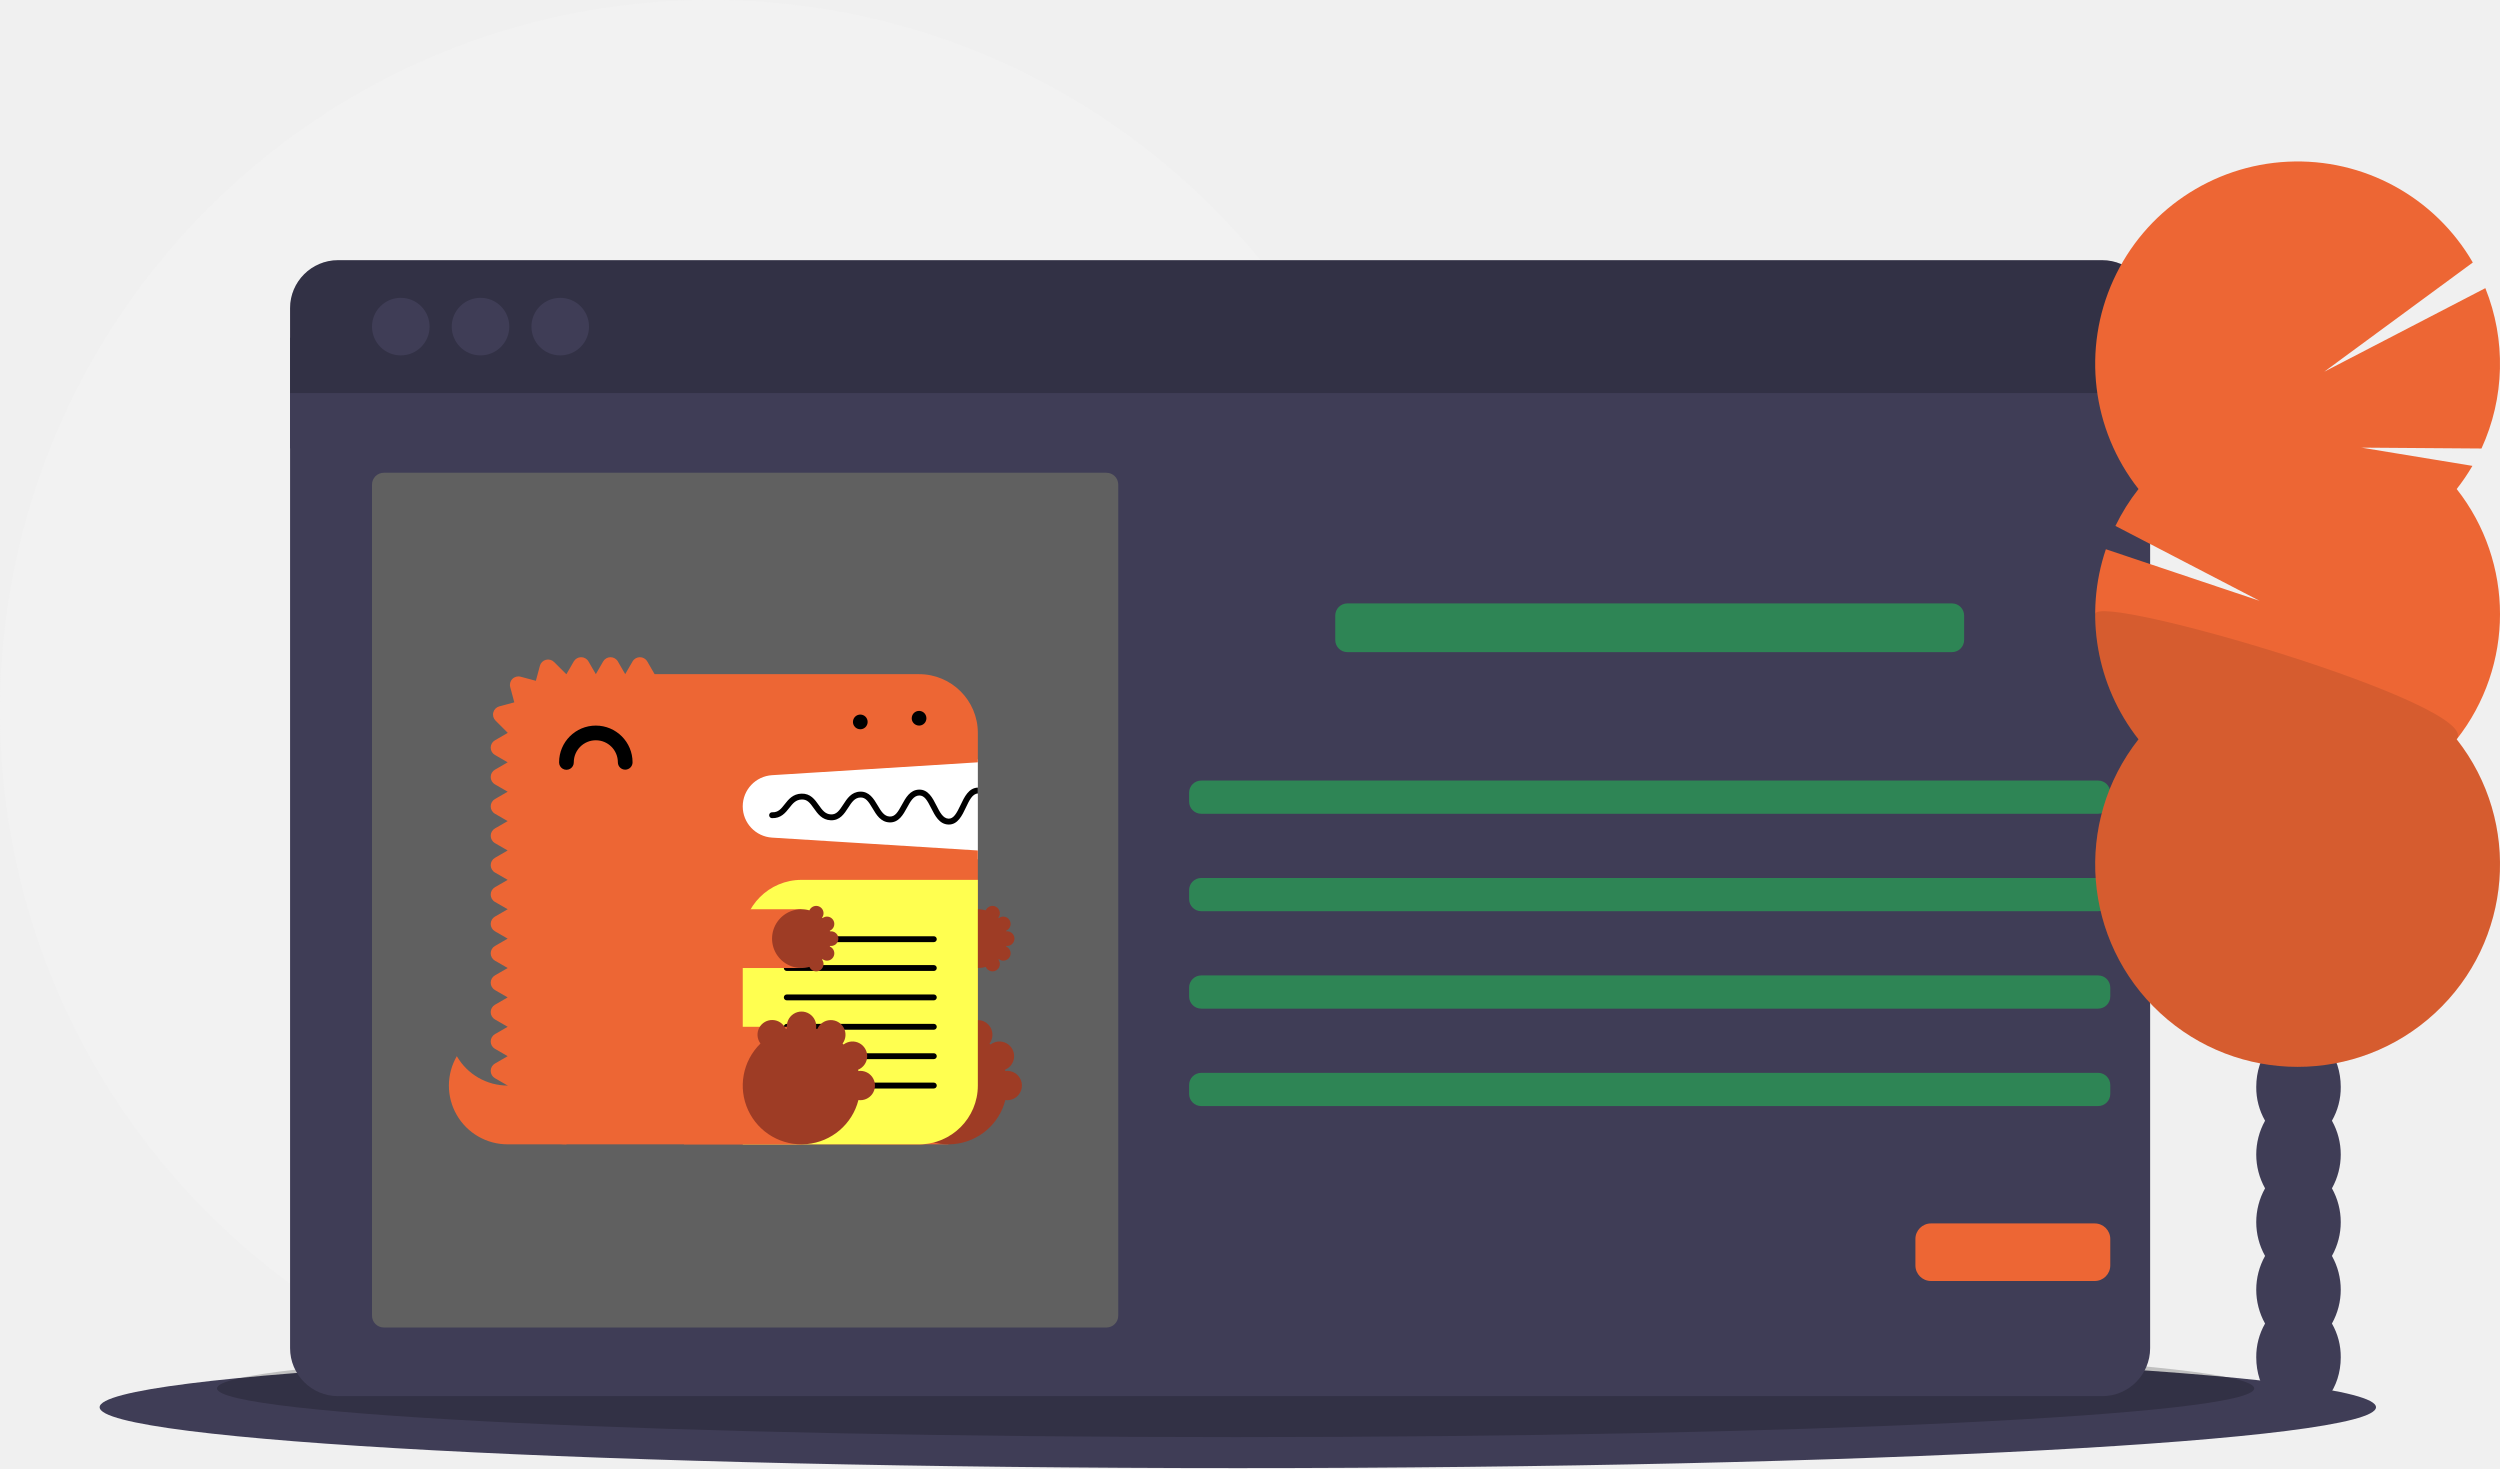
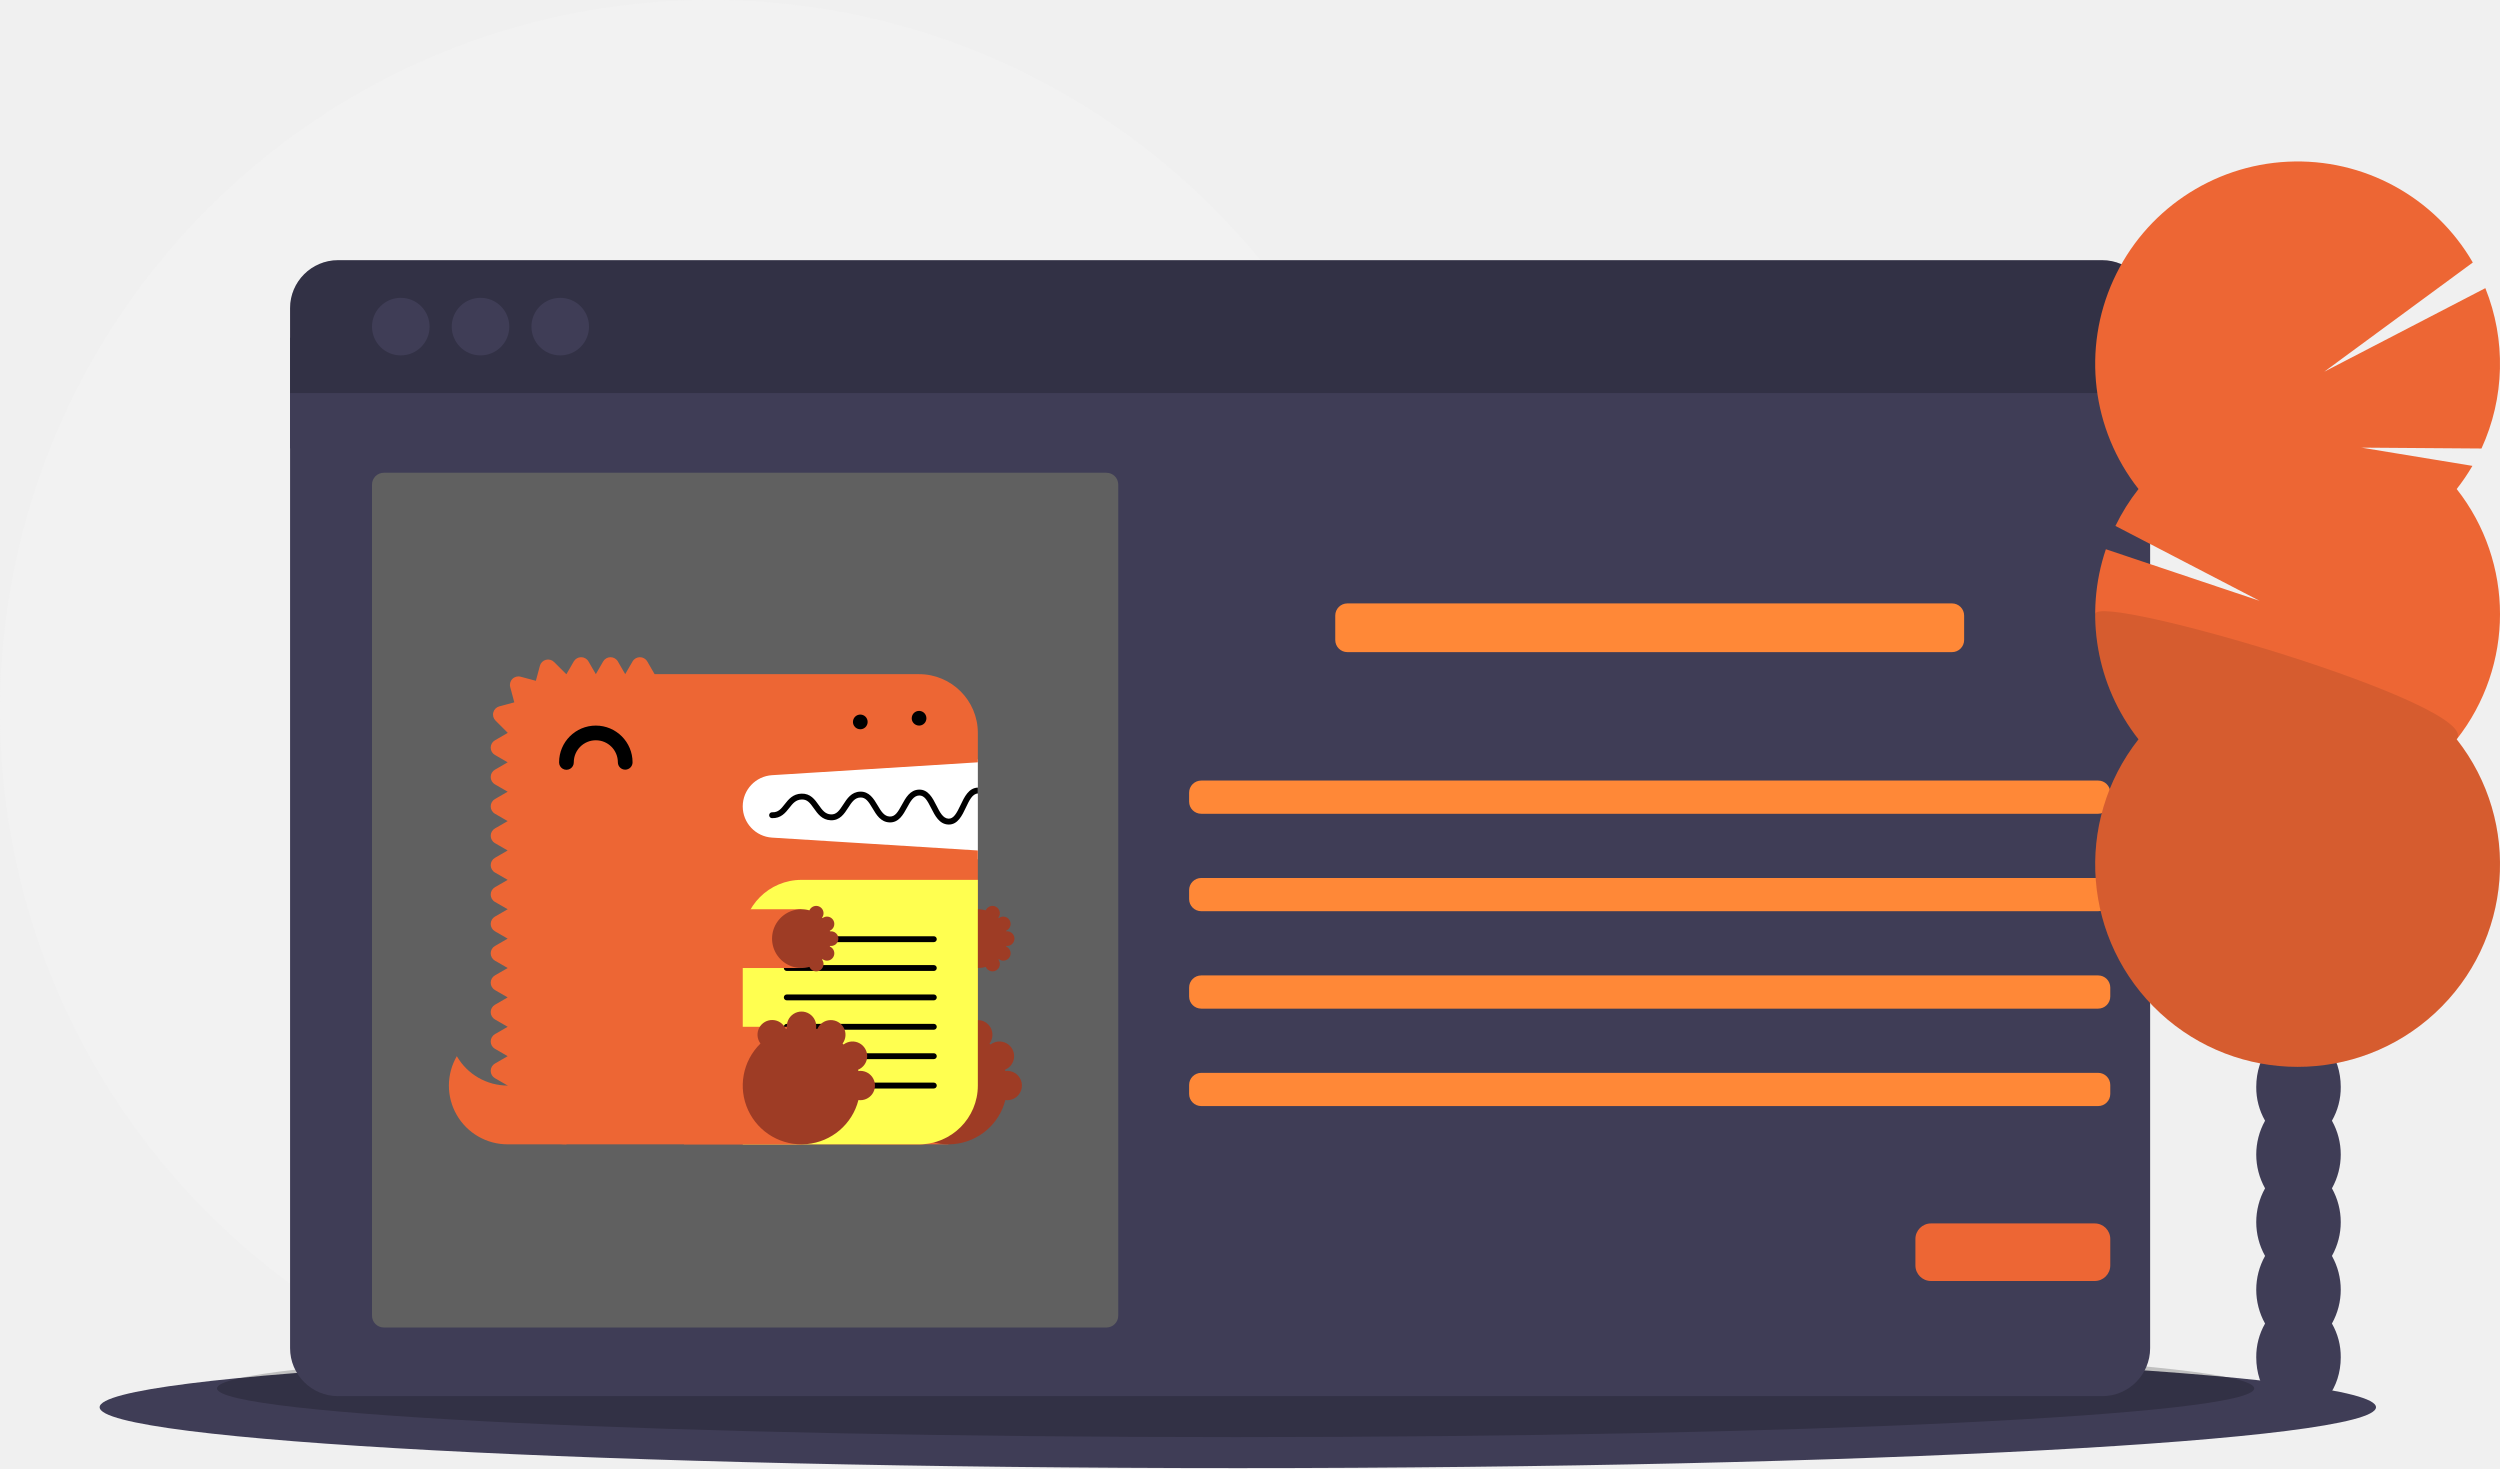
<svg xmlns="http://www.w3.org/2000/svg" id="ac356da0-b129-4ca5-aecc-4700531dd101" data-name="Layer 1" width="1129" height="663" viewBox="0 0 1129 663">
  <circle cx="321" cy="321" r="321" fill="#f2f2f2" />
  <ellipse cx="559" cy="635.5" rx="514" ry="27.5" fill="#3f3d56" />
  <ellipse cx="558" cy="627" rx="460" ry="22" opacity="0.2" />
  <rect x="131" y="152.5" width="840" height="50" fill="#3f3d56" />
  <path d="M166.5,727.33A21.67,21.67,0,0,0,188.17,749H984.83A21.67,21.67,0,0,0,1006.5,727.33V296h-840Z" transform="translate(-35.5 -118.5)" fill="#3f3d56" />
  <path d="M984.83,236H188.17A21.67,21.67,0,0,0,166.5,257.67V296h840V257.67A21.67,21.67,0,0,0,984.83,236Z" transform="translate(-35.5 -118.5)" fill="#3f3d56" />
  <path d="M984.83,236H188.17A21.67,21.67,0,0,0,166.5,257.67V296h840V257.67A21.67,21.67,0,0,0,984.83,236Z" transform="translate(-35.5 -118.5)" opacity="0.2" />
  <circle cx="181" cy="147.5" r="13" fill="#3f3d56" />
  <circle cx="217" cy="147.5" r="13" fill="#3f3d56" />
  <circle cx="253" cy="147.5" r="13" fill="#3f3d56" />
  <rect x="168" y="213.5" width="337" height="386" rx="5.335" fill="#606060" />
-   <rect x="603" y="272.5" width="284" height="22" rx="5.476" fill="#2e8555" />
-   <rect x="537" y="352.5" width="416" height="15" rx="5.476" fill="#2e8555" />
-   <rect x="537" y="396.5" width="416" height="15" rx="5.476" fill="#2e8555" />
-   <rect x="537" y="440.5" width="416" height="15" rx="5.476" fill="#2e8555" />
-   <rect x="537" y="484.5" width="416" height="15" rx="5.476" fill="#2e8555" />
+   <rect x="603" y="272.5" width="284" height="22" rx="5.476" fill="#ff8837" />
+   <rect x="537" y="352.5" width="416" height="15" rx="5.476" fill="#ff8837" />
+   <rect x="537" y="396.5" width="416" height="15" rx="5.476" fill="#ff8837" />
+   <rect x="537" y="440.5" width="416" height="15" rx="5.476" fill="#ff8837" />
+   <rect x="537" y="484.5" width="416" height="15" rx="5.476" fill="#ff8837" />
  <rect x="865" y="552.5" width="88" height="26" rx="7.028" fill="#ed6634" />
  <path d="M1088.603,624.616a30.114,30.114,0,0,0,3.983-15.266c0-13.797-8.544-24.981-19.083-24.981s-19.083,11.184-19.083,24.981a30.114,30.114,0,0,0,3.983,15.266,31.248,31.248,0,0,0,0,30.532,31.248,31.248,0,0,0,0,30.532,31.248,31.248,0,0,0,0,30.532,30.114,30.114,0,0,0-3.983,15.266c0,13.797,8.544,24.981,19.083,24.981s19.083-11.184,19.083-24.981a30.114,30.114,0,0,0-3.983-15.266,31.248,31.248,0,0,0,0-30.532,31.248,31.248,0,0,0,0-30.532,31.248,31.248,0,0,0,0-30.532Z" transform="translate(-35.5 -118.5)" fill="#3f3d56" />
  <ellipse cx="1038.003" cy="460.318" rx="19.083" ry="24.981" fill="#3f3d56" />
  <ellipse cx="1038.003" cy="429.786" rx="19.083" ry="24.981" fill="#3f3d56" />
  <path d="M1144.939,339.345a91.611,91.611,0,0,0,7.107-10.461l-50.141-8.235,54.229.403a91.566,91.566,0,0,0,1.746-72.426l-72.754,37.741,67.097-49.321a91.413,91.413,0,1,0-150.971,102.298,91.458,91.458,0,0,0-10.425,16.669l65.087,33.814-69.4-23.292a91.46,91.46,0,0,0,14.738,85.837,91.406,91.406,0,1,0,143.689,0,91.418,91.418,0,0,0,0-113.029Z" transform="translate(-35.5 -118.5)" fill="#ed6634" fill-rule="evenodd" />
  <path d="M981.688,395.859a91.013,91.013,0,0,0,19.561,56.514,91.406,91.406,0,1,0,143.689,0C1157.19,436.821,981.688,385.6,981.688,395.859Z" transform="translate(-35.5 -118.5)" opacity="0.1" />
  <path d="M365.62,461.436H477.094v45.12H365.62Z" transform="translate(-35.5 -118.5)" fill="#fff" fill-rule="evenodd" />
  <path d="M264.763,608.741a26.509,26.509,0,0,1-22.962-13.271,26.51,26.51,0,0,0,22.962,39.812H291.304V608.741Z" transform="translate(-35.5 -118.5)" fill="#ed6634" fill-rule="evenodd" />
  <path d="M384.172,468.571l92.922-5.807V449.493a26.541,26.541,0,0,0-26.541-26.541H331.116l-3.318-5.746a3.83,3.83,0,0,0-6.635,0l-3.318,5.746-3.318-5.746a3.83,3.83,0,0,0-6.635,0l-3.318,5.746L301.257,417.205a3.83,3.83,0,0,0-6.635,0L291.304,422.951c-.029,0-.056.004-.086.004l-5.497-5.495a3.829,3.829,0,0,0-6.407,1.717l-1.817,6.773L270.607,424.103a3.83,3.83,0,0,0-4.691,4.693l1.845,6.891-6.771,1.814a3.832,3.832,0,0,0-1.72,6.41l5.497,5.497c0,.028-.004.056-.004.085l-5.746,3.318a3.83,3.83,0,0,0,0,6.635l5.746,3.318L259.016,466.081a3.83,3.83,0,0,0,0,6.635l5.746,3.318-5.746,3.318a3.83,3.83,0,0,0,0,6.635l5.746,3.318-5.746,3.318a3.83,3.83,0,0,0,0,6.635l5.746,3.318-5.746,3.318a3.83,3.83,0,0,0,0,6.635l5.746,3.318-5.746,3.318a3.83,3.83,0,0,0,0,6.635l5.746,3.318-5.746,3.318a3.83,3.83,0,0,0,0,6.635l5.746,3.318-5.746,3.318a3.83,3.83,0,0,0,0,6.635l5.746,3.318L259.016,558.976a3.83,3.83,0,0,0,0,6.635l5.746,3.318-5.746,3.318a3.83,3.83,0,0,0,0,6.635l5.746,3.318-5.746,3.318a3.83,3.83,0,0,0,0,6.635l5.746,3.318-5.746,3.318a3.83,3.83,0,0,0,0,6.635l5.746,3.318A26.541,26.541,0,0,0,291.304,635.283H450.553A26.541,26.541,0,0,0,477.094,608.741V502.575l-92.922-5.807a14.126,14.126,0,0,1,0-28.198" transform="translate(-35.5 -118.5)" fill="#ed6634" fill-rule="evenodd" />
  <path d="M424.011,635.283h39.812V582.2H424.011Z" transform="translate(-35.5 -118.5)" fill="#ed6634" fill-rule="evenodd" />
  <path d="M490.365,602.106a6.602,6.602,0,0,0-.848.085c-.05-.199-.098-.399-.154-.599A6.627,6.627,0,1,0,482.806,590.21q-.22-.225-.445-.446a6.624,6.624,0,1,0-11.397-6.564c-.196-.056-.394-.102-.591-.153a6.64,6.64,0,1,0-13.101,0c-.196.05-.394.097-.591.153a6.628,6.628,0,1,0-11.397,6.564,26.528,26.528,0,1,0,44.231,25.528,6.621,6.621,0,1,0,.848-13.186" transform="translate(-35.5 -118.5)" fill="#9e3c25" fill-rule="evenodd" />
  <path d="M437.282,555.658H477.094V529.117H437.282Z" transform="translate(-35.5 -118.5)" fill="#ed6634" fill-rule="evenodd" />
  <path d="M490.365,545.705a3.318,3.318,0,0,0,0-6.635,3.411,3.411,0,0,0-.423.042c-.027-.1-.049-.199-.077-.299a3.319,3.319,0,0,0-1.278-6.379,3.282,3.282,0,0,0-2.001.687q-.109-.113-.223-.223a3.282,3.282,0,0,0,.671-1.983,3.318,3.318,0,0,0-6.37-1.299,13.271,13.271,0,1,0,0,25.541,3.318,3.318,0,0,0,6.37-1.299,3.282,3.282,0,0,0-.671-1.983q.113-.109.223-.223a3.282,3.282,0,0,0,2.001.687,3.318,3.318,0,0,0,1.278-6.379c.028-.098.05-.199.077-.299a3.413,3.413,0,0,0,.423.042" transform="translate(-35.5 -118.5)" fill="#9e3c25" fill-rule="evenodd" />
  <path d="M317.845,466.081a3.318,3.318,0,0,1-3.318-3.318,9.953,9.953,0,1,0-19.906,0,3.318,3.318,0,1,1-6.635,0,16.588,16.588,0,1,1,33.177,0,3.318,3.318,0,0,1-3.318,3.318" transform="translate(-35.5 -118.5)" fill-rule="evenodd" />
  <path d="M370.928,635.283h79.624A26.541,26.541,0,0,0,477.094,608.741v-92.895H397.47a26.541,26.541,0,0,0-26.541,26.541Z" transform="translate(-35.5 -118.5)" fill="#ffff50" fill-rule="evenodd" />
  <path d="M457.214,556.985H390.808a1.327,1.327,0,0,1,0-2.654h66.407a1.327,1.327,0,0,1,0,2.654m0,26.541H390.808a1.327,1.327,0,1,1,0-2.654h66.407a1.327,1.327,0,0,1,0,2.654m0,26.541H390.808a1.327,1.327,0,1,1,0-2.654h66.407a1.327,1.327,0,0,1,0,2.654m0-66.107H390.808a1.327,1.327,0,0,1,0-2.654h66.407a1.327,1.327,0,0,1,0,2.654m0,26.295H390.808a1.327,1.327,0,0,1,0-2.654h66.407a1.327,1.327,0,0,1,0,2.654m0,26.541H390.808a1.327,1.327,0,0,1,0-2.654h66.407a1.327,1.327,0,0,1,0,2.654M477.094,474.191c-.016,0-.029-.008-.045-.007-4.101.139-6.041,4.241-7.753,7.86-1.786,3.782-3.168,6.241-5.432,6.167-2.507-.09-3.94-2.922-5.458-5.919-1.744-3.442-3.734-7.347-7.913-7.201-4.042.138-5.989,3.708-7.706,6.857-1.827,3.355-3.071,5.395-5.469,5.3-2.557-.093-3.916-2.395-5.489-5.06-1.753-2.967-3.78-6.304-7.878-6.189-3.973.137-5.925,3.165-7.648,5.839-1.822,2.827-3.099,4.549-5.527,4.447-2.618-.093-3.971-2.004-5.535-4.216-1.757-2.486-3.737-5.299-7.823-5.162-3.886.133-5.838,2.614-7.559,4.801-1.635,2.076-2.912,3.718-5.612,3.615a1.328,1.328,0,1,0-.096,2.654c4.004.134,6.032-2.389,7.793-4.628,1.562-1.985,2.91-3.699,5.564-3.789,2.556-.109,3.754,1.48,5.567,4.041,1.721,2.434,3.675,5.194,7.605,5.336,4.118.138,6.099-2.939,7.854-5.663,1.569-2.434,2.922-4.535,5.507-4.624,2.379-.089,3.675,1.792,5.501,4.885,1.721,2.916,3.671,6.219,7.68,6.365,4.147.143,6.15-3.477,7.895-6.682,1.512-2.771,2.938-5.388,5.466-5.476,2.379-.056,3.62,2.117,5.456,5.746,1.715,3.388,3.659,7.226,7.73,7.373l.224.004c4.066,0,5.996-4.081,7.704-7.689,1.512-3.198,2.942-6.211,5.397-6.334Z" transform="translate(-35.5 -118.5)" fill-rule="evenodd" />
  <path d="M344.387,635.283h53.083V582.2H344.387Z" transform="translate(-35.5 -118.5)" fill="#ed6634" fill-rule="evenodd" />
  <path d="M424.011,602.106a6.602,6.602,0,0,0-.848.085c-.05-.199-.098-.399-.154-.599A6.627,6.627,0,1,0,416.452,590.21q-.22-.225-.445-.446a6.624,6.624,0,1,0-11.397-6.564c-.196-.056-.394-.102-.591-.153a6.64,6.64,0,1,0-13.101,0c-.196.05-.394.097-.591.153a6.628,6.628,0,1,0-11.397,6.564,26.528,26.528,0,1,0,44.231,25.528,6.621,6.621,0,1,0,.848-13.186" transform="translate(-35.5 -118.5)" fill="#9e3c25" fill-rule="evenodd" />
  <path d="M344.387,555.658h53.083V529.117H344.387Z" transform="translate(-35.5 -118.5)" fill="#ed6634" fill-rule="evenodd" />
  <path d="M410.74,545.705a3.318,3.318,0,1,0,0-6.635,3.411,3.411,0,0,0-.423.042c-.027-.1-.049-.199-.077-.299a3.319,3.319,0,0,0-1.278-6.379,3.282,3.282,0,0,0-2.001.687q-.109-.113-.223-.223a3.282,3.282,0,0,0,.671-1.983,3.318,3.318,0,0,0-6.37-1.299,13.271,13.271,0,1,0,0,25.541,3.318,3.318,0,0,0,6.37-1.299,3.282,3.282,0,0,0-.671-1.983q.113-.109.223-.223a3.282,3.282,0,0,0,2.001.687,3.318,3.318,0,0,0,1.278-6.379c.028-.098.05-.199.077-.299a3.413,3.413,0,0,0,.423.042" transform="translate(-35.5 -118.5)" fill="#9e3c25" fill-rule="evenodd" />
  <path d="M424.011,447.834a3.603,3.603,0,0,1-.65-.066,3.344,3.344,0,0,1-.624-.186,3.447,3.447,0,0,1-.572-.305,5.027,5.027,0,0,1-.504-.411,3.887,3.887,0,0,1-.41-.504,3.275,3.275,0,0,1-.557-1.845,3.602,3.602,0,0,1,.066-.65,3.826,3.826,0,0,1,.184-.624,3.489,3.489,0,0,1,.307-.571,3.197,3.197,0,0,1,.914-.916,3.447,3.447,0,0,1,.572-.305,3.344,3.344,0,0,1,.624-.186,3.069,3.069,0,0,1,1.301,0,3.223,3.223,0,0,1,1.194.491,5.028,5.028,0,0,1,.504.411,4.88,4.88,0,0,1,.411.504,3.382,3.382,0,0,1,.305.571,3.478,3.478,0,0,1,.252,1.274A3.364,3.364,0,0,1,426.36,446.865a5.027,5.027,0,0,1-.504.411,3.306,3.306,0,0,1-1.845.557m26.541-1.659a3.388,3.388,0,0,1-2.35-.969,5.042,5.042,0,0,1-.41-.504,3.275,3.275,0,0,1-.557-1.845,3.387,3.387,0,0,1,.967-2.349,5.026,5.026,0,0,1,.504-.411,3.447,3.447,0,0,1,.572-.305,3.343,3.343,0,0,1,.624-.186,3.07,3.07,0,0,1,1.301,0,3.224,3.224,0,0,1,1.194.491,5.026,5.026,0,0,1,.504.411,3.388,3.388,0,0,1,.969,2.349,3.726,3.726,0,0,1-.066.65,3.374,3.374,0,0,1-.186.624,4.715,4.715,0,0,1-.305.571,4.88,4.88,0,0,1-.411.504,5.026,5.026,0,0,1-.504.411,3.305,3.305,0,0,1-1.845.557" transform="translate(-35.5 -118.5)" fill-rule="evenodd" />
</svg>
